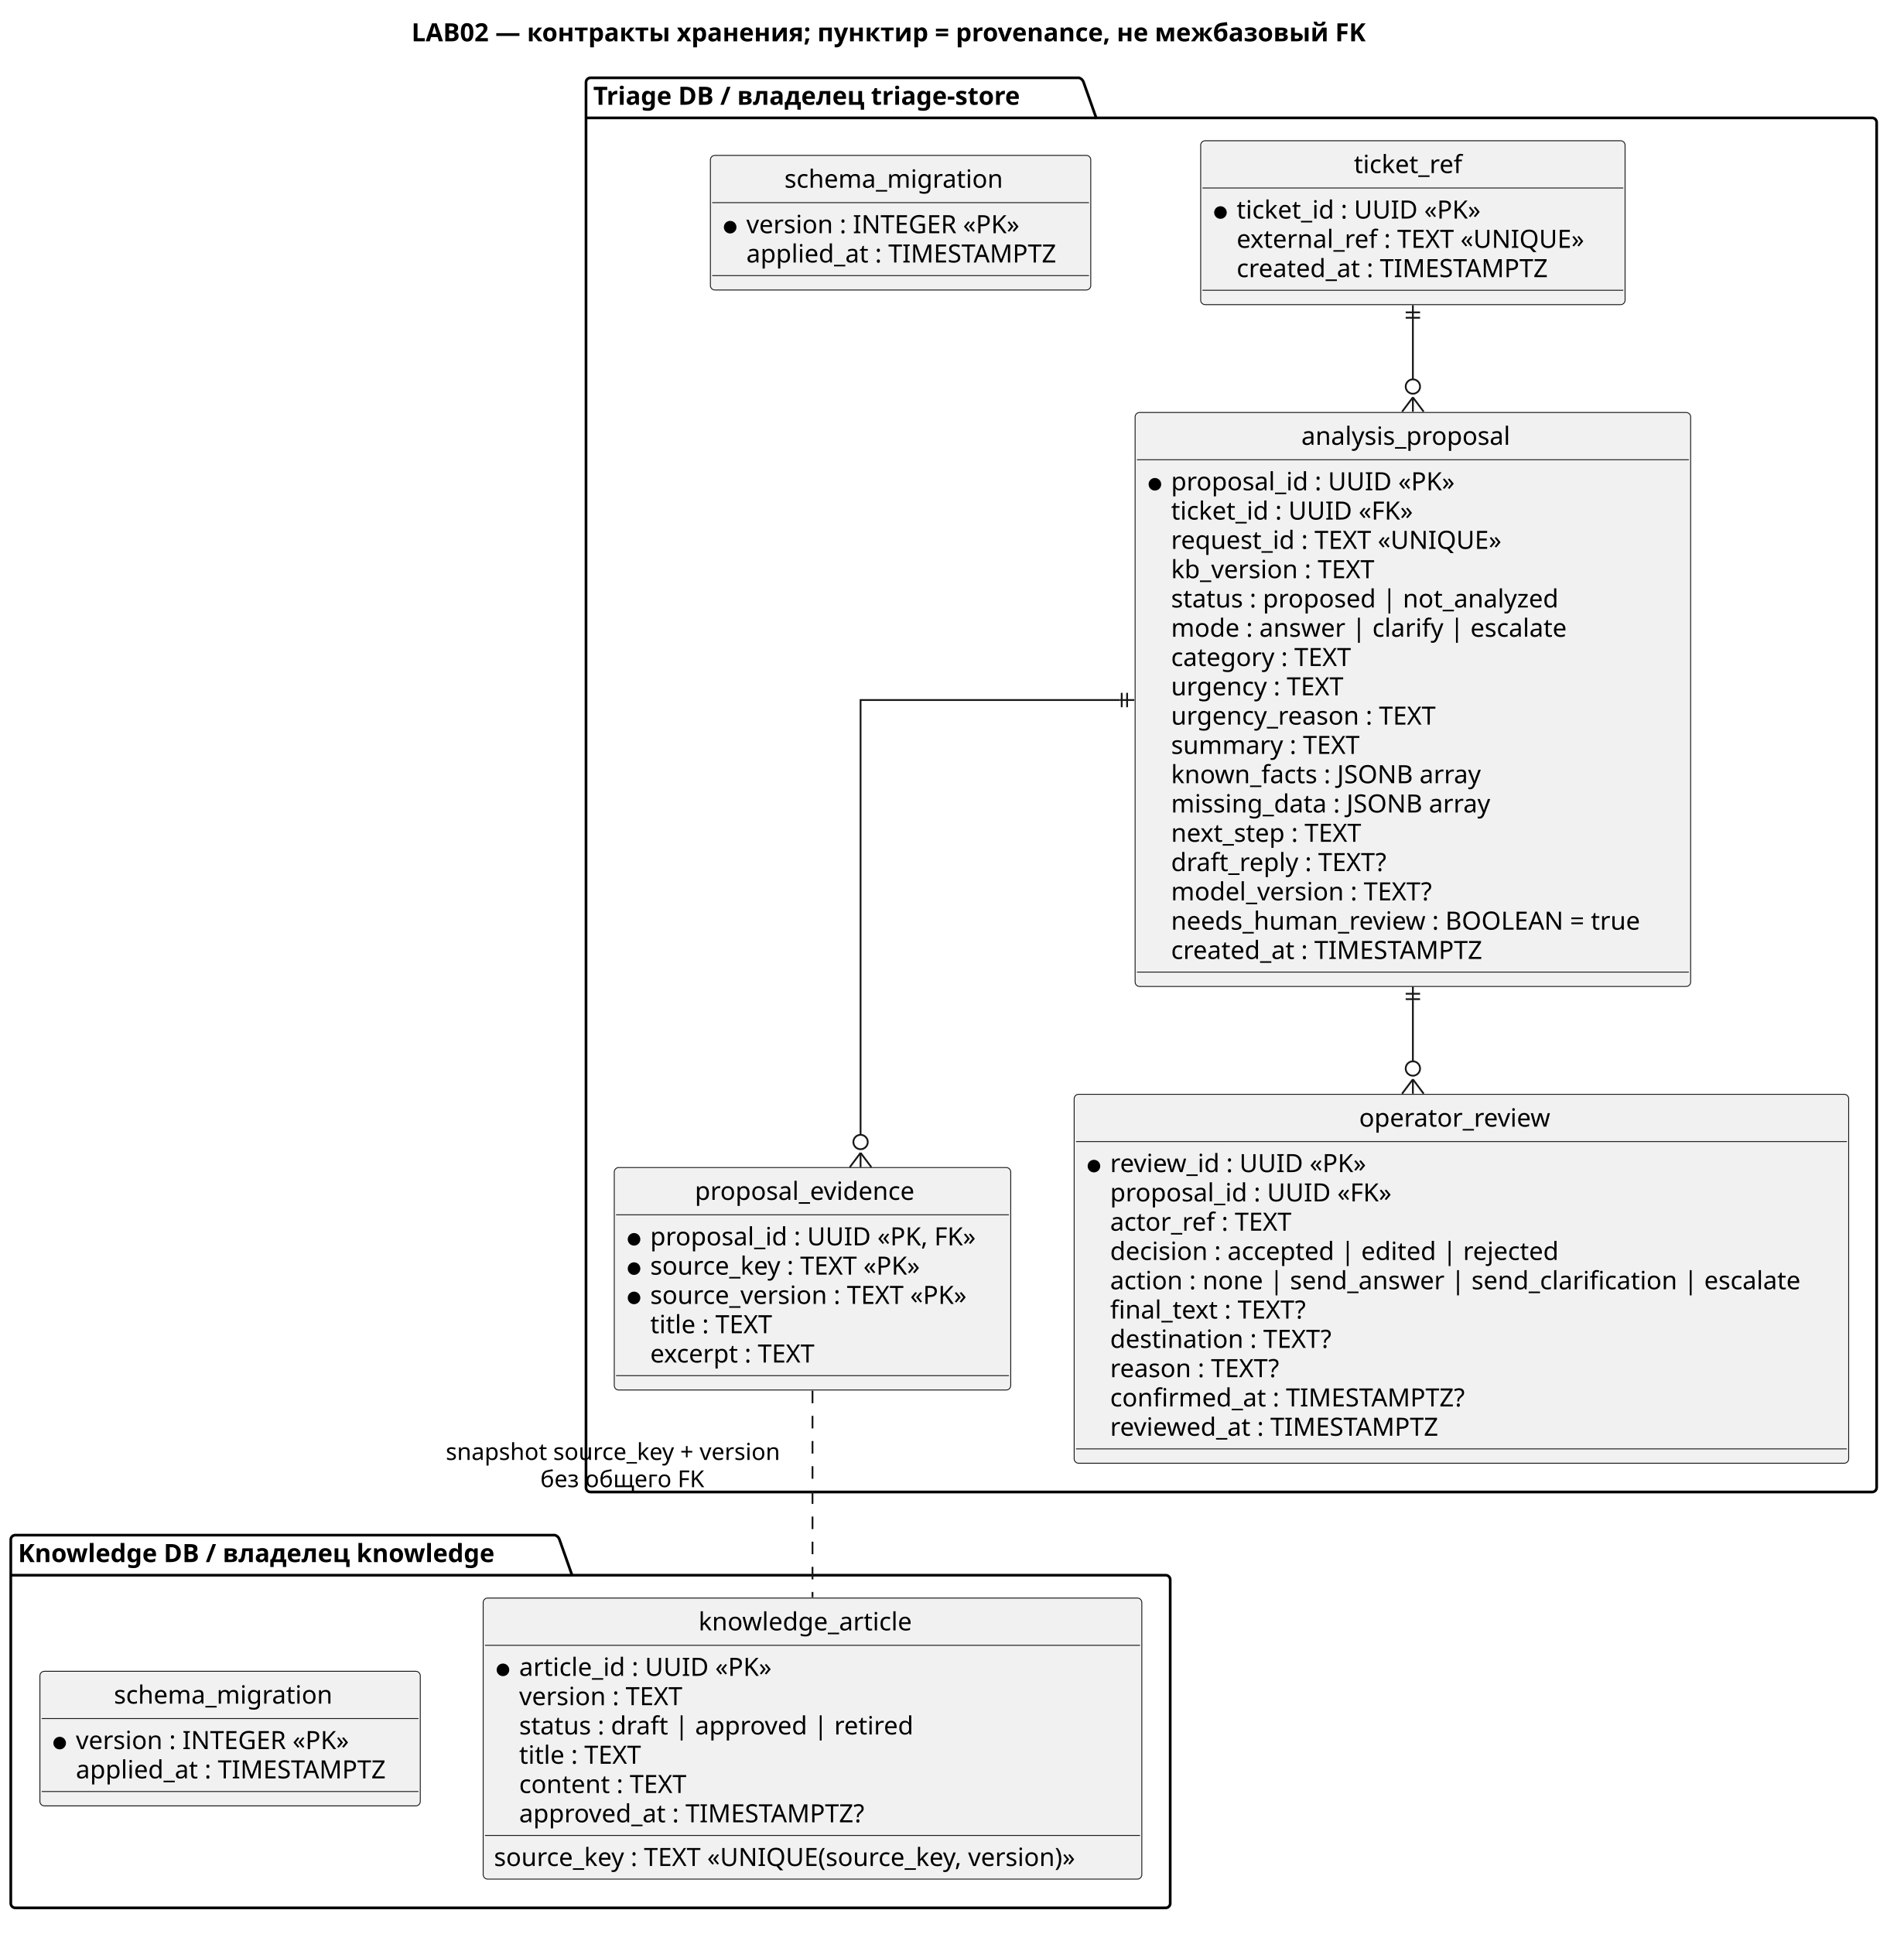
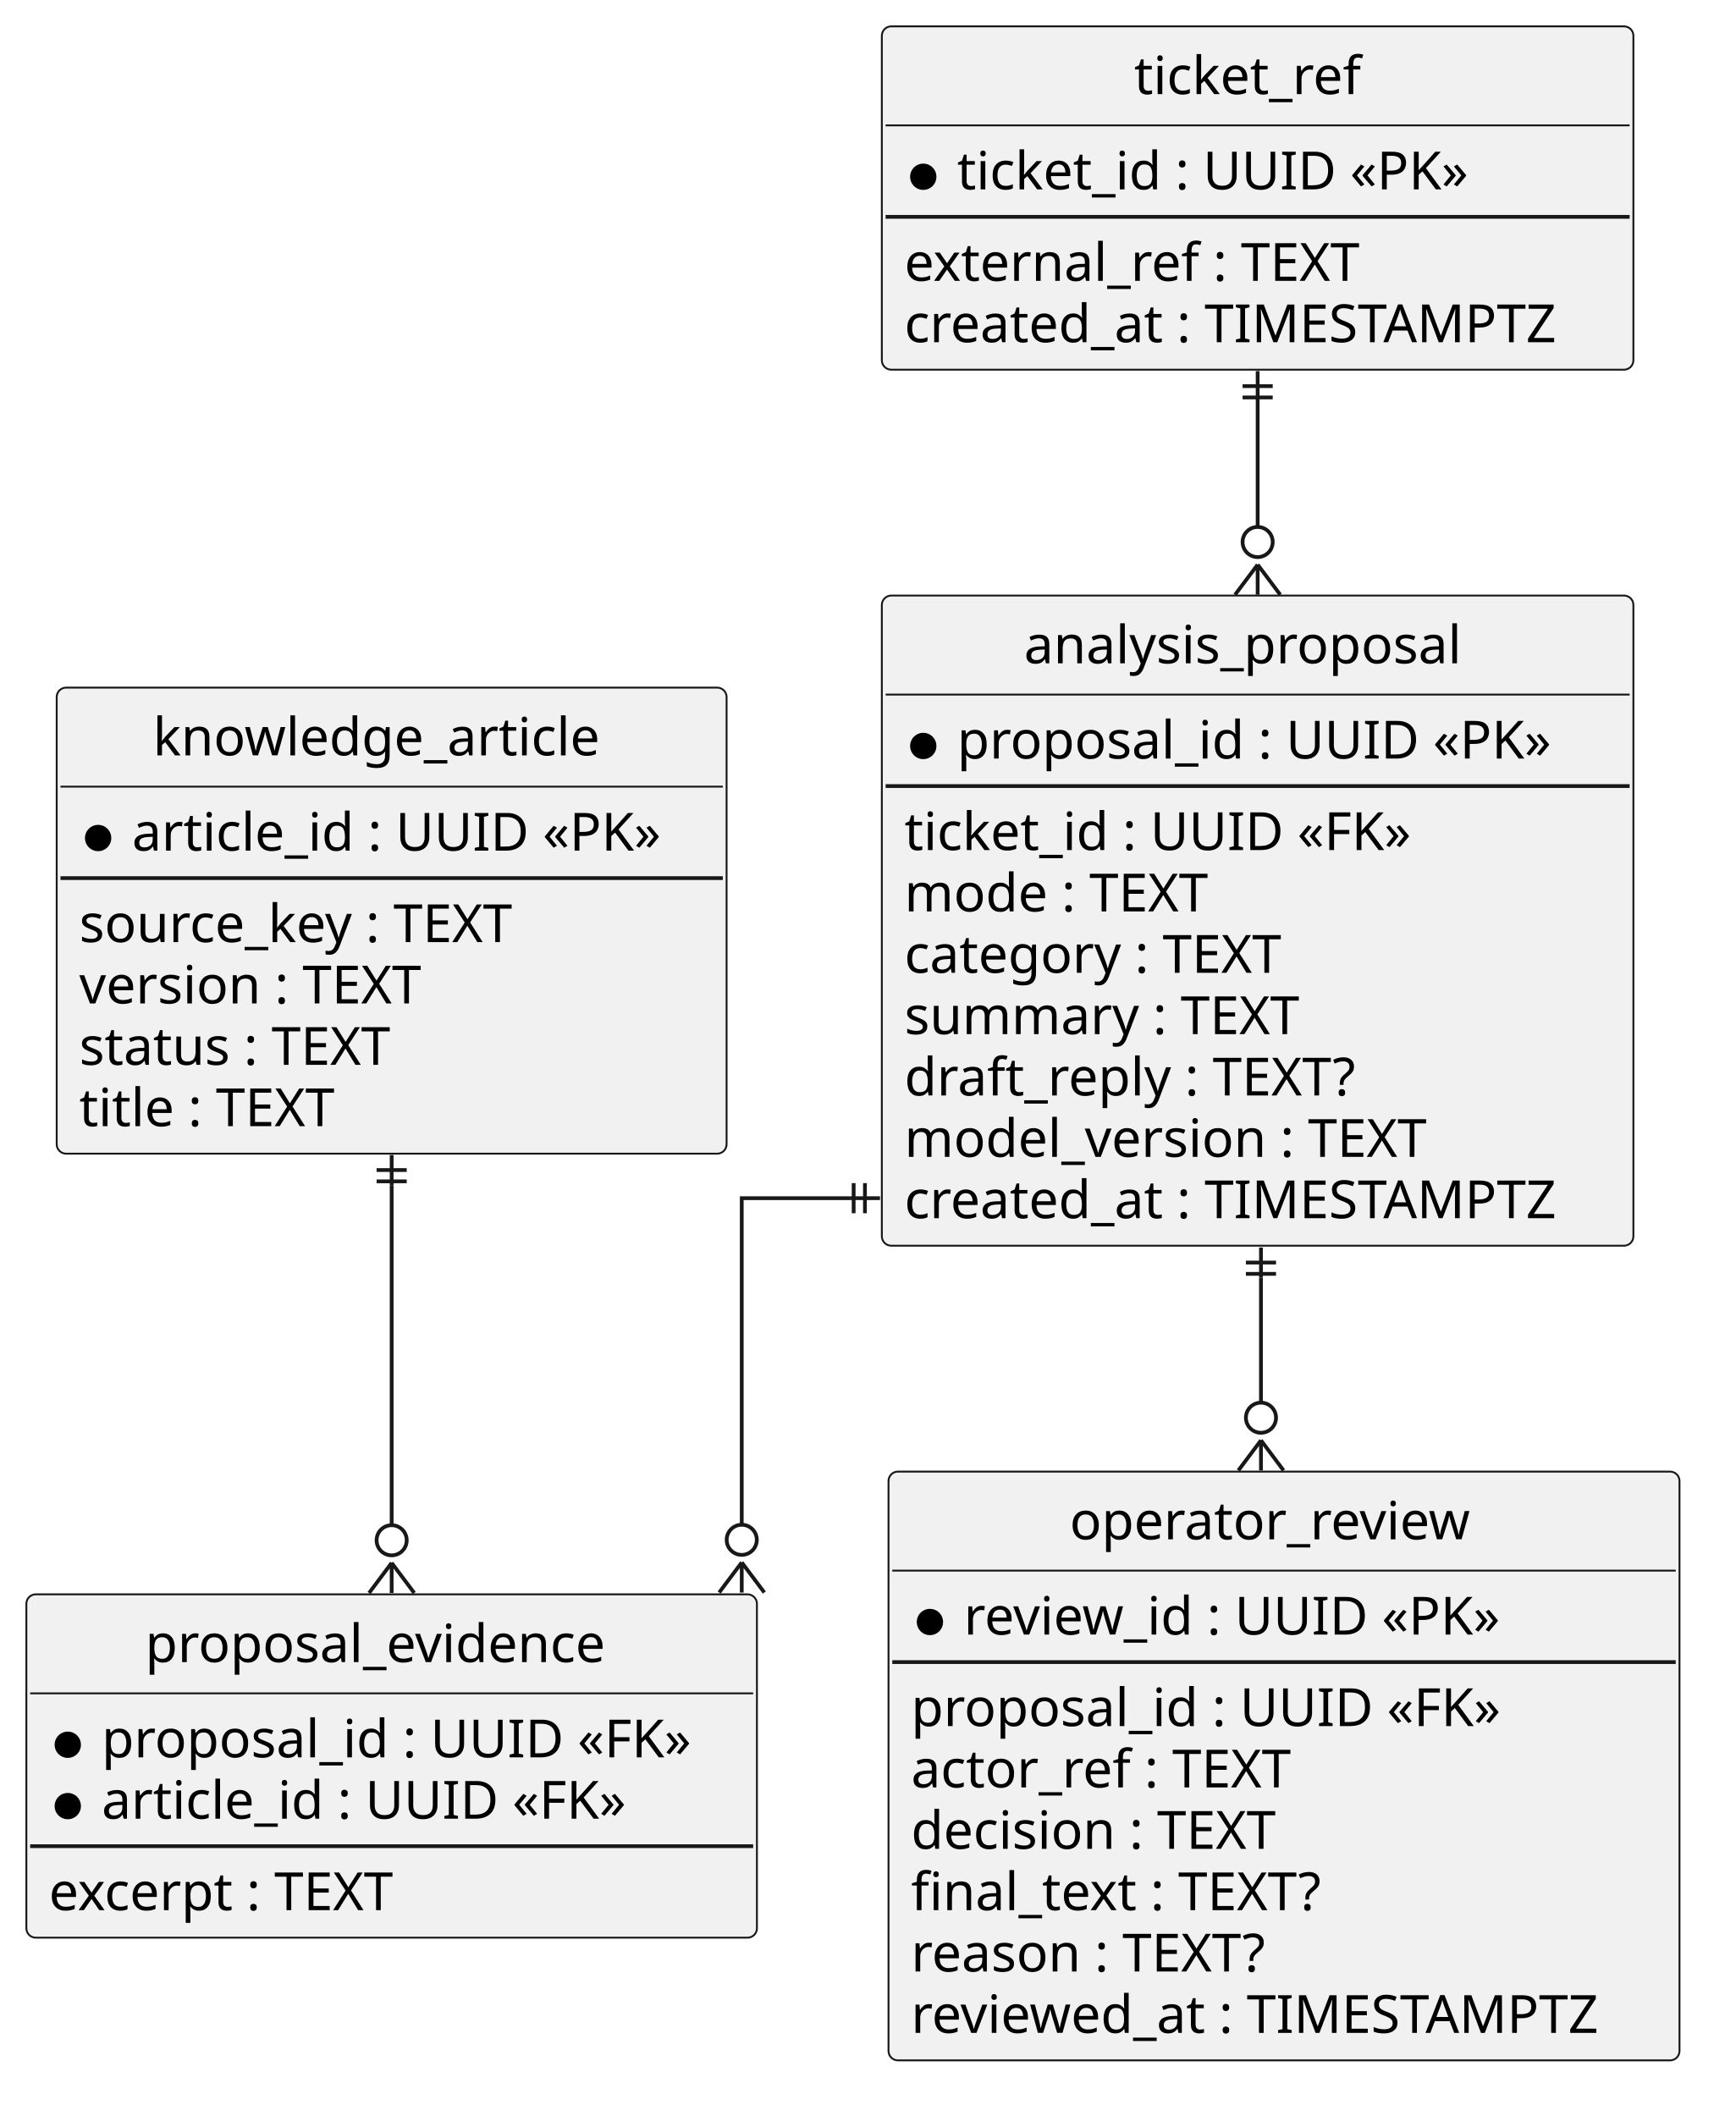
- <svg xmlns="http://www.w3.org/2000/svg" version="1.1" data-diagram-type="CLASS" style="width:1059px;height:1076px;background:#FFFFFF;" width="1059px" height="1076px" viewBox="0 0 1059 1076" zoomAndPan="magnify" preserveAspectRatio="none" contentStyleType="text/css">
+ <svg xmlns="http://www.w3.org/2000/svg" version="1.1" data-diagram-type="CLASS" style="width:461px;height:562px;background:#FFFFFF;" width="461px" height="562px" viewBox="0 0 461 562" zoomAndPan="magnify" preserveAspectRatio="none" contentStyleType="text/css">
  <defs />
  <g font-family="sans-serif" lengthAdjust="spacing">
-     <g class="title" data-source-line="3">
-       <text x="228.886" y="22.995" fill="#000" font-size="14" textLength="594.228" font-weight="700">LAB02 — контракты хранения; пунктир = provenance, не межбазовый FK</text>
+     <g class="entity" data-qualified-name="ticket" id="ent0001" data-source-line="3">
+       <rect x="234.21" y="7" width="199.605" height="91.188" fill="#F1F1F1" style="stroke:#181818;stroke-width:0.5;" rx="2.5" ry="2.5" />
+       <text x="301.221" y="24.995" fill="#000" font-size="14" textLength="65.584">ticket_ref</text>
+       <line x1="235.21" y1="33.297" x2="432.815" y2="33.297" style="stroke:#181818;stroke-width:0.5;" />
+       <g data-visibility-modifier="IE_MANDATORY">
+         <ellipse cx="245.21" cy="46.945" rx="3" ry="3" fill="#000" style="stroke:#000;stroke-width:1;" />
+       </g>
+       <text x="254.21" y="50.292" fill="#000" font-size="14" textLength="147.287">ticket_id : UUID «PK»</text>
+       <line x1="235.21" y1="57.594" x2="432.815" y2="57.594" style="stroke:#181818;stroke-width:1;" />
+       <text x="240.21" y="74.589" fill="#000" font-size="14" textLength="133.554">external_ref : TEXT</text>
+       <text x="240.21" y="90.886" fill="#000" font-size="14" textLength="187.605">created_at : TIMESTAMPTZ</text>
    </g>
-     <g class="cluster" data-qualified-name="Triage DB . ........ triage-store" id="ent0001" data-source-line="4">
-       <path d="M328.5,43.297 L600.319,43.297 A3.75,3.75 0 0 1 602.819,45.797 L609.819,65.594 L1041.5,65.594 A2.5,2.5 0 0 1 1044,68.094 L1044,827.587 A2.5,2.5 0 0 1 1041.5,830.087 L328.5,830.087 A2.5,2.5 0 0 1 326,827.587 L326,45.797 A2.5,2.5 0 0 1 328.5,43.297" style="stroke:#000;stroke-width:1.5;" fill="none" />
-       <line x1="326" y1="65.594" x2="609.819" y2="65.594" style="stroke:#000;stroke-width:1.5;" />
-       <text x="330" y="58.292" fill="#000" font-size="14" textLength="270.819" font-weight="700">Triage DB / владелец triage-store</text>
+     <g class="entity" data-qualified-name="article" id="ent0002" data-source-line="9">
+       <rect x="15.06" y="182.63" width="177.915" height="123.781" fill="#F1F1F1" style="stroke:#181818;stroke-width:0.5;" rx="2.5" ry="2.5" />
+       <text x="40.618" y="200.625" fill="#000" font-size="14" textLength="126.8">knowledge_article</text>
+       <line x1="16.06" y1="208.927" x2="191.975" y2="208.927" style="stroke:#181818;stroke-width:0.5;" />
+       <g data-visibility-modifier="IE_MANDATORY">
+         <ellipse cx="26.06" cy="222.575" rx="3" ry="3" fill="#000" style="stroke:#000;stroke-width:1;" />
+       </g>
+       <text x="35.06" y="225.922" fill="#000" font-size="14" textLength="151.915">article_id : UUID «PK»</text>
+       <line x1="16.06" y1="233.224" x2="191.975" y2="233.224" style="stroke:#181818;stroke-width:1;" />
+       <text x="21.06" y="250.219" fill="#000" font-size="14" textLength="127.962">source_key : TEXT</text>
+       <text x="21.06" y="266.516" fill="#000" font-size="14" textLength="100.434">version : TEXT</text>
+       <text x="21.06" y="282.813" fill="#000" font-size="14" textLength="92.176">status : TEXT</text>
+       <text x="21.06" y="299.109" fill="#000" font-size="14" textLength="76.528">title : TEXT</text>
    </g>
-     <g class="cluster" data-qualified-name="Knowledge DB . ........ knowledge" id="ent0007" data-source-line="53">
-       <path d="M8.5,854.087 L308.75,854.087 A3.75,3.75 0 0 1 311.25,856.587 L318.25,876.384 L648.5,876.384 A2.5,2.5 0 0 1 651,878.884 L651,1058.967 A2.5,2.5 0 0 1 648.5,1061.467 L8.5,1061.467 A2.5,2.5 0 0 1 6,1058.967 L6,856.587 A2.5,2.5 0 0 1 8.5,854.087" style="stroke:#000;stroke-width:1.5;" fill="none" />
-       <line x1="6" y1="876.384" x2="318.25" y2="876.384" style="stroke:#000;stroke-width:1.5;" />
-       <text x="10" y="869.082" fill="#000" font-size="14" textLength="299.25" font-weight="700">Knowledge DB / владелец knowledge</text>
+     <g class="entity" data-qualified-name="proposal" id="ent0003" data-source-line="17">
+       <rect x="234.21" y="158.18" width="199.605" height="172.672" fill="#F1F1F1" style="stroke:#181818;stroke-width:0.5;" rx="2.5" ry="2.5" />
+       <text x="271.96" y="176.175" fill="#000" font-size="14" textLength="124.106">analysis_proposal</text>
+       <line x1="235.21" y1="184.477" x2="432.815" y2="184.477" style="stroke:#181818;stroke-width:0.5;" />
+       <g data-visibility-modifier="IE_MANDATORY">
+         <ellipse cx="245.21" cy="198.125" rx="3" ry="3" fill="#000" style="stroke:#000;stroke-width:1;" />
+       </g>
+       <text x="254.21" y="201.472" fill="#000" font-size="14" textLength="168.424">proposal_id : UUID «PK»</text>
+       <line x1="235.21" y1="208.774" x2="432.815" y2="208.774" style="stroke:#181818;stroke-width:1;" />
+       <text x="240.21" y="225.769" fill="#000" font-size="14" textLength="146.897">ticket_id : UUID «FK»</text>
+       <text x="240.21" y="242.066" fill="#000" font-size="14" textLength="88.86">mode : TEXT</text>
+       <text x="240.21" y="258.363" fill="#000" font-size="14" textLength="111.029">category : TEXT</text>
+       <text x="240.21" y="274.659" fill="#000" font-size="14" textLength="115.22">summary : TEXT</text>
+       <text x="240.21" y="290.956" fill="#000" font-size="14" textLength="132.658">draft_reply : TEXT?</text>
+       <text x="240.21" y="307.253" fill="#000" font-size="14" textLength="151.026">model_version : TEXT</text>
+       <text x="240.21" y="323.55" fill="#000" font-size="14" textLength="187.605">created_at : TIMESTAMPTZ</text>
    </g>
-     <g class="entity" data-qualified-name="Triage DB . ........ triage-store.tm" id="ent0002" data-source-line="5">
-       <rect x="395.2" y="86.447" width="211.603" height="74.891" fill="#F1F1F1" style="stroke:#181818;stroke-width:0.5;" rx="2.5" ry="2.5" />
-       <text x="436.371" y="104.442" fill="#000" font-size="14" textLength="129.261">schema_migration</text>
-       <line x1="396.2" y1="112.744" x2="605.803" y2="112.744" style="stroke:#181818;stroke-width:0.5;" />
+     <g class="entity" data-qualified-name="evidence" id="ent0004" data-source-line="28">
+       <rect x="7" y="423.45" width="194.034" height="91.188" fill="#F1F1F1" style="stroke:#181818;stroke-width:0.5;" rx="2.5" ry="2.5" />
+       <text x="38.57" y="441.445" fill="#000" font-size="14" textLength="130.895">proposal_evidence</text>
+       <line x1="8" y1="449.747" x2="200.034" y2="449.747" style="stroke:#181818;stroke-width:0.5;" />
      <g data-visibility-modifier="IE_MANDATORY">
-         <ellipse cx="406.2" cy="126.392" rx="3" ry="3" fill="#000" style="stroke:#000;stroke-width:1;" />
+         <ellipse cx="18" cy="463.395" rx="3" ry="3" fill="#000" style="stroke:#000;stroke-width:1;" />
      </g>
-       <text x="415.2" y="129.739" fill="#000" font-size="14" textLength="165.519">version : INTEGER «PK»</text>
-       <text x="415.2" y="146.036" fill="#000" font-size="14" textLength="185.603">applied_at : TIMESTAMPTZ</text>
-       <line x1="396.2" y1="153.338" x2="605.803" y2="153.338" style="stroke:#181818;stroke-width:0.5;" />
+       <text x="27" y="466.742" fill="#000" font-size="14" textLength="168.034">proposal_id : UUID «FK»</text>
+       <g data-visibility-modifier="IE_MANDATORY">
+         <ellipse cx="18" cy="479.692" rx="3" ry="3" fill="#000" style="stroke:#000;stroke-width:1;" />
+       </g>
+       <text x="27" y="483.039" fill="#000" font-size="14" textLength="151.525">article_id : UUID «FK»</text>
+       <line x1="8" y1="490.341" x2="200.034" y2="490.341" style="stroke:#181818;stroke-width:1;" />
+       <text x="13" y="507.336" fill="#000" font-size="14" textLength="102.498">excerpt : TEXT</text>
    </g>
-     <g class="entity" data-qualified-name="Triage DB . ........ triage-store.ticket" id="ent0003" data-source-line="9">
-       <rect x="667.95" y="78.297" width="236.096" height="91.188" fill="#F1F1F1" style="stroke:#181818;stroke-width:0.5;" rx="2.5" ry="2.5" />
-       <text x="753.206" y="96.292" fill="#000" font-size="14" textLength="65.584">ticket_ref</text>
-       <line x1="668.95" y1="104.594" x2="903.046" y2="104.594" style="stroke:#181818;stroke-width:0.5;" />
+     <g class="entity" data-qualified-name="review" id="ent0005" data-source-line="34">
+       <rect x="235.98" y="390.85" width="210.078" height="156.375" fill="#F1F1F1" style="stroke:#181818;stroke-width:0.5;" rx="2.5" ry="2.5" />
+       <text x="284.11" y="408.845" fill="#000" font-size="14" textLength="113.818">operator_review</text>
+       <line x1="236.98" y1="417.147" x2="445.058" y2="417.147" style="stroke:#181818;stroke-width:0.5;" />
      <g data-visibility-modifier="IE_MANDATORY">
-         <ellipse cx="678.95" cy="118.242" rx="3" ry="3" fill="#000" style="stroke:#000;stroke-width:1;" />
+         <ellipse cx="246.98" cy="430.795" rx="3" ry="3" fill="#000" style="stroke:#000;stroke-width:1;" />
      </g>
-       <text x="687.95" y="121.589" fill="#000" font-size="14" textLength="147.287">ticket_id : UUID «PK»</text>
-       <text x="687.95" y="137.886" fill="#000" font-size="14" textLength="210.096">external_ref : TEXT «UNIQUE»</text>
-       <text x="687.95" y="154.183" fill="#000" font-size="14" textLength="187.605">created_at : TIMESTAMPTZ</text>
-       <line x1="668.95" y1="161.484" x2="903.046" y2="161.484" style="stroke:#181818;stroke-width:0.5;" />
+       <text x="255.98" y="434.142" fill="#000" font-size="14" textLength="154.608">review_id : UUID «PK»</text>
+       <line x1="236.98" y1="441.444" x2="445.058" y2="441.444" style="stroke:#181818;stroke-width:1;" />
+       <text x="241.98" y="458.439" fill="#000" font-size="14" textLength="168.034">proposal_id : UUID «FK»</text>
+       <text x="241.98" y="474.736" fill="#000" font-size="14" textLength="111.542">actor_ref : TEXT</text>
+       <text x="241.98" y="491.033" fill="#000" font-size="14" textLength="106.866">decision : TEXT</text>
+       <text x="241.98" y="507.329" fill="#000" font-size="14" textLength="121.625">final_text : TEXT?</text>
+       <text x="241.98" y="523.626" fill="#000" font-size="14" textLength="104.269">reason : TEXT?</text>
+       <text x="241.98" y="539.923" fill="#000" font-size="14" textLength="198.078">reviewed_at : TIMESTAMPTZ</text>
    </g>
-     <g class="entity" data-qualified-name="Triage DB . ........ triage-store.proposal" id="ent0004" data-source-line="14">
-       <rect x="631.48" y="229.487" width="309.042" height="319.344" fill="#F1F1F1" style="stroke:#181818;stroke-width:0.5;" rx="2.5" ry="2.5" />
-       <text x="723.948" y="247.482" fill="#000" font-size="14" textLength="124.106">analysis_proposal</text>
-       <line x1="632.48" y1="255.784" x2="939.522" y2="255.784" style="stroke:#181818;stroke-width:0.5;" />
-       <g data-visibility-modifier="IE_MANDATORY">
-         <ellipse cx="642.48" cy="269.432" rx="3" ry="3" fill="#000" style="stroke:#000;stroke-width:1;" />
-       </g>
-       <text x="651.48" y="272.779" fill="#000" font-size="14" textLength="168.424">proposal_id : UUID «PK»</text>
-       <text x="651.48" y="289.076" fill="#000" font-size="14" textLength="146.897">ticket_id : UUID «FK»</text>
-       <text x="651.48" y="305.373" fill="#000" font-size="14" textLength="199.001">request_id : TEXT «UNIQUE»</text>
-       <text x="651.48" y="321.669" fill="#000" font-size="14" textLength="124.428">kb_version : TEXT</text>
-       <text x="651.48" y="337.966" fill="#000" font-size="14" textLength="228.689">status : proposed | not_analyzed</text>
-       <text x="651.48" y="354.263" fill="#000" font-size="14" textLength="232.9">mode : answer | clarify | escalate</text>
-       <text x="651.48" y="370.56" fill="#000" font-size="14" textLength="111.029">category : TEXT</text>
-       <text x="651.48" y="386.857" fill="#000" font-size="14" textLength="106.142">urgency : TEXT</text>
-       <text x="651.48" y="403.154" fill="#000" font-size="14" textLength="160.822">urgency_reason : TEXT</text>
-       <text x="651.48" y="419.451" fill="#000" font-size="14" textLength="115.22">summary : TEXT</text>
-       <text x="651.48" y="435.748" fill="#000" font-size="14" textLength="185.992">known_facts : JSONB array</text>
-       <text x="651.48" y="452.044" fill="#000" font-size="14" textLength="191.434">missing_data : JSONB array</text>
-       <text x="651.48" y="468.341" fill="#000" font-size="14" textLength="117.701">next_step : TEXT</text>
-       <text x="651.48" y="484.638" fill="#000" font-size="14" textLength="132.658">draft_reply : TEXT?</text>
-       <text x="651.48" y="500.935" fill="#000" font-size="14" textLength="158.457">model_version : TEXT?</text>
-       <text x="651.48" y="517.232" fill="#000" font-size="14" textLength="283.042">needs_human_review : BOOLEAN = true</text>
-       <text x="651.48" y="533.529" fill="#000" font-size="14" textLength="187.605">created_at : TIMESTAMPTZ</text>
-       <line x1="632.48" y1="540.831" x2="939.522" y2="540.831" style="stroke:#181818;stroke-width:0.5;" />
+     <g class="link" data-entity-1="ent0001" data-entity-2="ent0003" id="lnk6" data-source-line="44" data-link-type="crowfoot">
+       <path d="M334.02,106.56 C334.02,124.42 334.02,119.47 334.02,139.96" style="stroke:#181818;stroke-width:1;" fill="none" id="ticket-proposal" codeLine="44" />
+       <line x1="330.02" y1="102.56" x2="338.02" y2="102.56" style="stroke:#181818;stroke-width:1;" />
+       <line x1="330.02" y1="105.56" x2="338.02" y2="105.56" style="stroke:#181818;stroke-width:1;" />
+       <line x1="334.02" y1="106.56" x2="334.02" y2="98.56" style="stroke:#181818;stroke-width:1;" />
+       <line x1="334.02" y1="149.96" x2="340.02" y2="157.96" style="stroke:#181818;stroke-width:1;" />
+       <line x1="334.02" y1="149.96" x2="328.02" y2="157.96" style="stroke:#181818;stroke-width:1;" />
+       <line x1="334.02" y1="149.96" x2="334.02" y2="157.96" style="stroke:#181818;stroke-width:1;" />
+       <ellipse cx="334.02" cy="143.96" rx="4" ry="4" fill="none" style="stroke:#181818;stroke-width:1;" />
    </g>
-     <g class="entity" data-qualified-name="Triage DB . ........ triage-store.evidence" id="ent0005" data-source-line="33">
-       <rect x="341.72" y="649.567" width="220.558" height="123.781" fill="#F1F1F1" style="stroke:#181818;stroke-width:0.5;" rx="2.5" ry="2.5" />
-       <text x="386.552" y="667.562" fill="#000" font-size="14" textLength="130.895">proposal_evidence</text>
-       <line x1="342.72" y1="675.864" x2="561.278" y2="675.864" style="stroke:#181818;stroke-width:0.5;" />
-       <g data-visibility-modifier="IE_MANDATORY">
-         <ellipse cx="352.72" cy="689.512" rx="3" ry="3" fill="#000" style="stroke:#000;stroke-width:1;" />
-       </g>
-       <text x="361.72" y="692.859" fill="#000" font-size="14" textLength="194.558">proposal_id : UUID «PK, FK»</text>
-       <g data-visibility-modifier="IE_MANDATORY">
-         <ellipse cx="352.72" cy="705.809" rx="3" ry="3" fill="#000" style="stroke:#000;stroke-width:1;" />
-       </g>
-       <text x="361.72" y="709.156" fill="#000" font-size="14" textLength="167.166">source_key : TEXT «PK»</text>
-       <g data-visibility-modifier="IE_MANDATORY">
-         <ellipse cx="352.72" cy="722.106" rx="3" ry="3" fill="#000" style="stroke:#000;stroke-width:1;" />
-       </g>
-       <text x="361.72" y="725.453" fill="#000" font-size="14" textLength="193.437">source_version : TEXT «PK»</text>
-       <text x="361.72" y="741.749" fill="#000" font-size="14" textLength="76.528">title : TEXT</text>
-       <text x="361.72" y="758.046" fill="#000" font-size="14" textLength="102.498">excerpt : TEXT</text>
-       <line x1="342.72" y1="765.348" x2="561.278" y2="765.348" style="stroke:#181818;stroke-width:0.5;" />
+     <g class="link" data-entity-1="ent0003" data-entity-2="ent0004" id="lnk7" data-source-line="45" data-link-type="crowfoot">
+       <path d="M225.72,318.23 C204.83,318.23 197,318.23 197,318.23 C197,318.23 197,360.62 197,404.97" style="stroke:#181818;stroke-width:1;" fill="none" id="proposal-evidence" codeLine="45" />
+       <line x1="229.72" y1="314.23" x2="229.72" y2="322.23" style="stroke:#181818;stroke-width:1;" />
+       <line x1="226.72" y1="314.23" x2="226.72" y2="322.23" style="stroke:#181818;stroke-width:1;" />
+       <line x1="225.72" y1="318.23" x2="233.72" y2="318.23" style="stroke:#181818;stroke-width:1;" />
+       <line x1="197" y1="414.97" x2="203" y2="422.97" style="stroke:#181818;stroke-width:1;" />
+       <line x1="197" y1="414.97" x2="191" y2="422.97" style="stroke:#181818;stroke-width:1;" />
+       <line x1="197" y1="414.97" x2="197" y2="422.97" style="stroke:#181818;stroke-width:1;" />
+       <ellipse cx="197" cy="408.97" rx="4" ry="4" fill="none" style="stroke:#181818;stroke-width:1;" />
    </g>
-     <g class="entity" data-qualified-name="Triage DB . ........ triage-store.review" id="ent0006" data-source-line="40">
-       <rect x="597.57" y="608.827" width="430.865" height="205.266" fill="#F1F1F1" style="stroke:#181818;stroke-width:0.5;" rx="2.5" ry="2.5" />
-       <text x="756.093" y="626.822" fill="#000" font-size="14" textLength="113.818">operator_review</text>
-       <line x1="598.57" y1="635.124" x2="1027.435" y2="635.124" style="stroke:#181818;stroke-width:0.5;" />
-       <g data-visibility-modifier="IE_MANDATORY">
-         <ellipse cx="608.57" cy="648.772" rx="3" ry="3" fill="#000" style="stroke:#000;stroke-width:1;" />
-       </g>
-       <text x="617.57" y="652.119" fill="#000" font-size="14" textLength="154.608">review_id : UUID «PK»</text>
-       <text x="617.57" y="668.416" fill="#000" font-size="14" textLength="168.034">proposal_id : UUID «FK»</text>
-       <text x="617.57" y="684.713" fill="#000" font-size="14" textLength="111.542">actor_ref : TEXT</text>
-       <text x="617.57" y="701.009" fill="#000" font-size="14" textLength="264.961">decision : accepted | edited | rejected</text>
-       <text x="617.57" y="717.306" fill="#000" font-size="14" textLength="404.865">action : none | send_answer | send_clarification | escalate</text>
-       <text x="617.57" y="733.603" fill="#000" font-size="14" textLength="121.625">final_text : TEXT?</text>
-       <text x="617.57" y="749.9" fill="#000" font-size="14" textLength="135.03">destination : TEXT?</text>
-       <text x="617.57" y="766.197" fill="#000" font-size="14" textLength="104.269">reason : TEXT?</text>
-       <text x="617.57" y="782.494" fill="#000" font-size="14" textLength="212.249">confirmed_at : TIMESTAMPTZ?</text>
-       <text x="617.57" y="798.791" fill="#000" font-size="14" textLength="198.078">reviewed_at : TIMESTAMPTZ</text>
-       <line x1="598.57" y1="806.093" x2="1027.435" y2="806.093" style="stroke:#181818;stroke-width:0.5;" />
+     <g class="link" data-entity-1="ent0002" data-entity-2="ent0004" id="lnk8" data-source-line="46" data-link-type="crowfoot">
+       <path d="M104.02,314.76 C104.02,351.62 104.02,371.52 104.02,405.09" style="stroke:#181818;stroke-width:1;" fill="none" id="article-evidence" codeLine="46" />
+       <line x1="100.02" y1="310.76" x2="108.02" y2="310.76" style="stroke:#181818;stroke-width:1;" />
+       <line x1="100.02" y1="313.76" x2="108.02" y2="313.76" style="stroke:#181818;stroke-width:1;" />
+       <line x1="104.02" y1="314.76" x2="104.02" y2="306.76" style="stroke:#181818;stroke-width:1;" />
+       <line x1="104.02" y1="415.09" x2="110.02" y2="423.09" style="stroke:#181818;stroke-width:1;" />
+       <line x1="104.02" y1="415.09" x2="98.02" y2="423.09" style="stroke:#181818;stroke-width:1;" />
+       <line x1="104.02" y1="415.09" x2="104.02" y2="423.09" style="stroke:#181818;stroke-width:1;" />
+       <ellipse cx="104.02" cy="409.09" rx="4" ry="4" fill="none" style="stroke:#181818;stroke-width:1;" />
    </g>
-     <g class="entity" data-qualified-name="Knowledge DB . ........ knowledge.km" id="ent0008" data-source-line="54">
-       <rect x="22.2" y="929.837" width="211.603" height="74.891" fill="#F1F1F1" style="stroke:#181818;stroke-width:0.5;" rx="2.5" ry="2.5" />
-       <text x="63.371" y="947.832" fill="#000" font-size="14" textLength="129.261">schema_migration</text>
-       <line x1="23.2" y1="956.134" x2="232.803" y2="956.134" style="stroke:#181818;stroke-width:0.5;" />
-       <g data-visibility-modifier="IE_MANDATORY">
-         <ellipse cx="33.2" cy="969.782" rx="3" ry="3" fill="#000" style="stroke:#000;stroke-width:1;" />
-       </g>
-       <text x="42.2" y="973.129" fill="#000" font-size="14" textLength="165.519">version : INTEGER «PK»</text>
-       <text x="42.2" y="989.426" fill="#000" font-size="14" textLength="185.603">applied_at : TIMESTAMPTZ</text>
-       <line x1="23.2" y1="996.728" x2="232.803" y2="996.728" style="stroke:#181818;stroke-width:0.5;" />
-     </g>
-     <g class="entity" data-qualified-name="Knowledge DB . ........ knowledge.article" id="ent0009" data-source-line="58">
-       <rect x="268.8" y="889.087" width="366.409" height="156.375" fill="#F1F1F1" style="stroke:#181818;stroke-width:0.5;" rx="2.5" ry="2.5" />
-       <text x="388.605" y="907.082" fill="#000" font-size="14" textLength="126.8">knowledge_article</text>
-       <line x1="269.8" y1="915.384" x2="634.209" y2="915.384" style="stroke:#181818;stroke-width:0.5;" />
-       <g data-visibility-modifier="IE_MANDATORY">
-         <ellipse cx="279.8" cy="929.032" rx="3" ry="3" fill="#000" style="stroke:#000;stroke-width:1;" />
-       </g>
-       <text x="288.8" y="932.379" fill="#000" font-size="14" textLength="151.915">article_id : UUID «PK»</text>
-       <text x="288.8" y="948.676" fill="#000" font-size="14" textLength="100.434">version : TEXT</text>
-       <text x="288.8" y="964.973" fill="#000" font-size="14" textLength="230.973">status : draft | approved | retired</text>
-       <text x="288.8" y="981.269" fill="#000" font-size="14" textLength="76.528">title : TEXT</text>
-       <text x="288.8" y="997.566" fill="#000" font-size="14" textLength="102.758">content : TEXT</text>
-       <text x="288.8" y="1013.863" fill="#000" font-size="14" textLength="207.86">approved_at : TIMESTAMPTZ?</text>
-       <line x1="269.8" y1="1021.165" x2="634.209" y2="1021.165" style="stroke:#181818;stroke-width:0.5;" />
-       <text x="274.8" y="1038.16" fill="#000" font-size="14" textLength="354.409">source_key : TEXT «UNIQUE(source_key, version)»</text>
-     </g>
-     <g class="link" data-entity-1="ent0003" data-entity-2="ent0004" id="lnk10" data-source-line="68" data-link-type="crowfoot">
-       <path d="M786,177.787 C786,194.917 786,189.477 786,211.057" style="stroke:#181818;stroke-width:1;" fill="none" id="ticket-proposal" codeLine="68" />
-       <line x1="782" y1="173.787" x2="790" y2="173.787" style="stroke:#181818;stroke-width:1;" />
-       <line x1="782" y1="176.787" x2="790" y2="176.787" style="stroke:#181818;stroke-width:1;" />
-       <line x1="786" y1="177.787" x2="786" y2="169.787" style="stroke:#181818;stroke-width:1;" />
-       <line x1="786" y1="221.057" x2="792" y2="229.057" style="stroke:#181818;stroke-width:1;" />
-       <line x1="786" y1="221.057" x2="780" y2="229.057" style="stroke:#181818;stroke-width:1;" />
-       <line x1="786" y1="221.057" x2="786" y2="229.057" style="stroke:#181818;stroke-width:1;" />
-       <ellipse cx="786" cy="215.057" rx="4" ry="4" fill="none" style="stroke:#181818;stroke-width:1;" />
-     </g>
-     <g class="link" data-entity-1="ent0004" data-entity-2="ent0005" id="lnk11" data-source-line="69" data-link-type="crowfoot">
-       <path d="M623.02,389.467 C546.66,389.467 478.74,389.467 478.74,389.467 C478.74,389.467 478.74,537.807 478.74,631.377" style="stroke:#181818;stroke-width:1;" fill="none" id="proposal-evidence" codeLine="69" />
-       <line x1="627.02" y1="385.467" x2="627.02" y2="393.467" style="stroke:#181818;stroke-width:1;" />
-       <line x1="624.02" y1="385.467" x2="624.02" y2="393.467" style="stroke:#181818;stroke-width:1;" />
-       <line x1="623.02" y1="389.467" x2="631.02" y2="389.467" style="stroke:#181818;stroke-width:1;" />
-       <line x1="478.74" y1="641.377" x2="484.74" y2="649.377" style="stroke:#181818;stroke-width:1;" />
-       <line x1="478.74" y1="641.377" x2="472.74" y2="649.377" style="stroke:#181818;stroke-width:1;" />
-       <line x1="478.74" y1="641.377" x2="478.74" y2="649.377" style="stroke:#181818;stroke-width:1;" />
-       <ellipse cx="478.74" cy="635.377" rx="4" ry="4" fill="none" style="stroke:#181818;stroke-width:1;" />
-     </g>
-     <g class="link" data-entity-1="ent0004" data-entity-2="ent0006" id="lnk12" data-source-line="70" data-link-type="crowfoot">
-       <path d="M786,556.887 C786,577.147 786,571.447 786,590.487" style="stroke:#181818;stroke-width:1;" fill="none" id="proposal-review" codeLine="70" />
-       <line x1="782" y1="552.887" x2="790" y2="552.887" style="stroke:#181818;stroke-width:1;" />
-       <line x1="782" y1="555.887" x2="790" y2="555.887" style="stroke:#181818;stroke-width:1;" />
-       <line x1="786" y1="556.887" x2="786" y2="548.887" style="stroke:#181818;stroke-width:1;" />
-       <line x1="786" y1="600.487" x2="792" y2="608.487" style="stroke:#181818;stroke-width:1;" />
-       <line x1="786" y1="600.487" x2="780" y2="608.487" style="stroke:#181818;stroke-width:1;" />
-       <line x1="786" y1="600.487" x2="786" y2="608.487" style="stroke:#181818;stroke-width:1;" />
-       <ellipse cx="786" cy="594.487" rx="4" ry="4" fill="none" style="stroke:#181818;stroke-width:1;" />
-     </g>
-     <g class="link" data-entity-1="ent0005" data-entity-2="ent0009" id="lnk13" data-source-line="71" data-link-type="association">
-       <path d="M452,773.717 C452,808.317 452,851.727 452,888.657" style="stroke:#181818;stroke-width:1;stroke-dasharray:7,7;" fill="none" id="evidence-article" codeLine="71" />
-       <text x="248" y="812.254" fill="#000" font-size="13" textLength="203.373">snapshot source_key + version</text>
-       <text x="300.59" y="827.387" fill="#000" font-size="13" textLength="98.192">без общего FK</text>
+     <g class="link" data-entity-1="ent0003" data-entity-2="ent0005" id="lnk9" data-source-line="47" data-link-type="crowfoot">
+       <path d="M334.9,339.33 C334.9,358.82 334.9,353.4 334.9,372.54" style="stroke:#181818;stroke-width:1;" fill="none" id="proposal-review" codeLine="47" />
+       <line x1="330.9" y1="335.33" x2="338.9" y2="335.33" style="stroke:#181818;stroke-width:1;" />
+       <line x1="330.9" y1="338.33" x2="338.9" y2="338.33" style="stroke:#181818;stroke-width:1;" />
+       <line x1="334.9" y1="339.33" x2="334.9" y2="331.33" style="stroke:#181818;stroke-width:1;" />
+       <line x1="334.9" y1="382.54" x2="340.9" y2="390.54" style="stroke:#181818;stroke-width:1;" />
+       <line x1="334.9" y1="382.54" x2="328.9" y2="390.54" style="stroke:#181818;stroke-width:1;" />
+       <line x1="334.9" y1="382.54" x2="334.9" y2="390.54" style="stroke:#181818;stroke-width:1;" />
+       <ellipse cx="334.9" cy="376.54" rx="4" ry="4" fill="none" style="stroke:#181818;stroke-width:1;" />
    </g>
  </g>
</svg>
